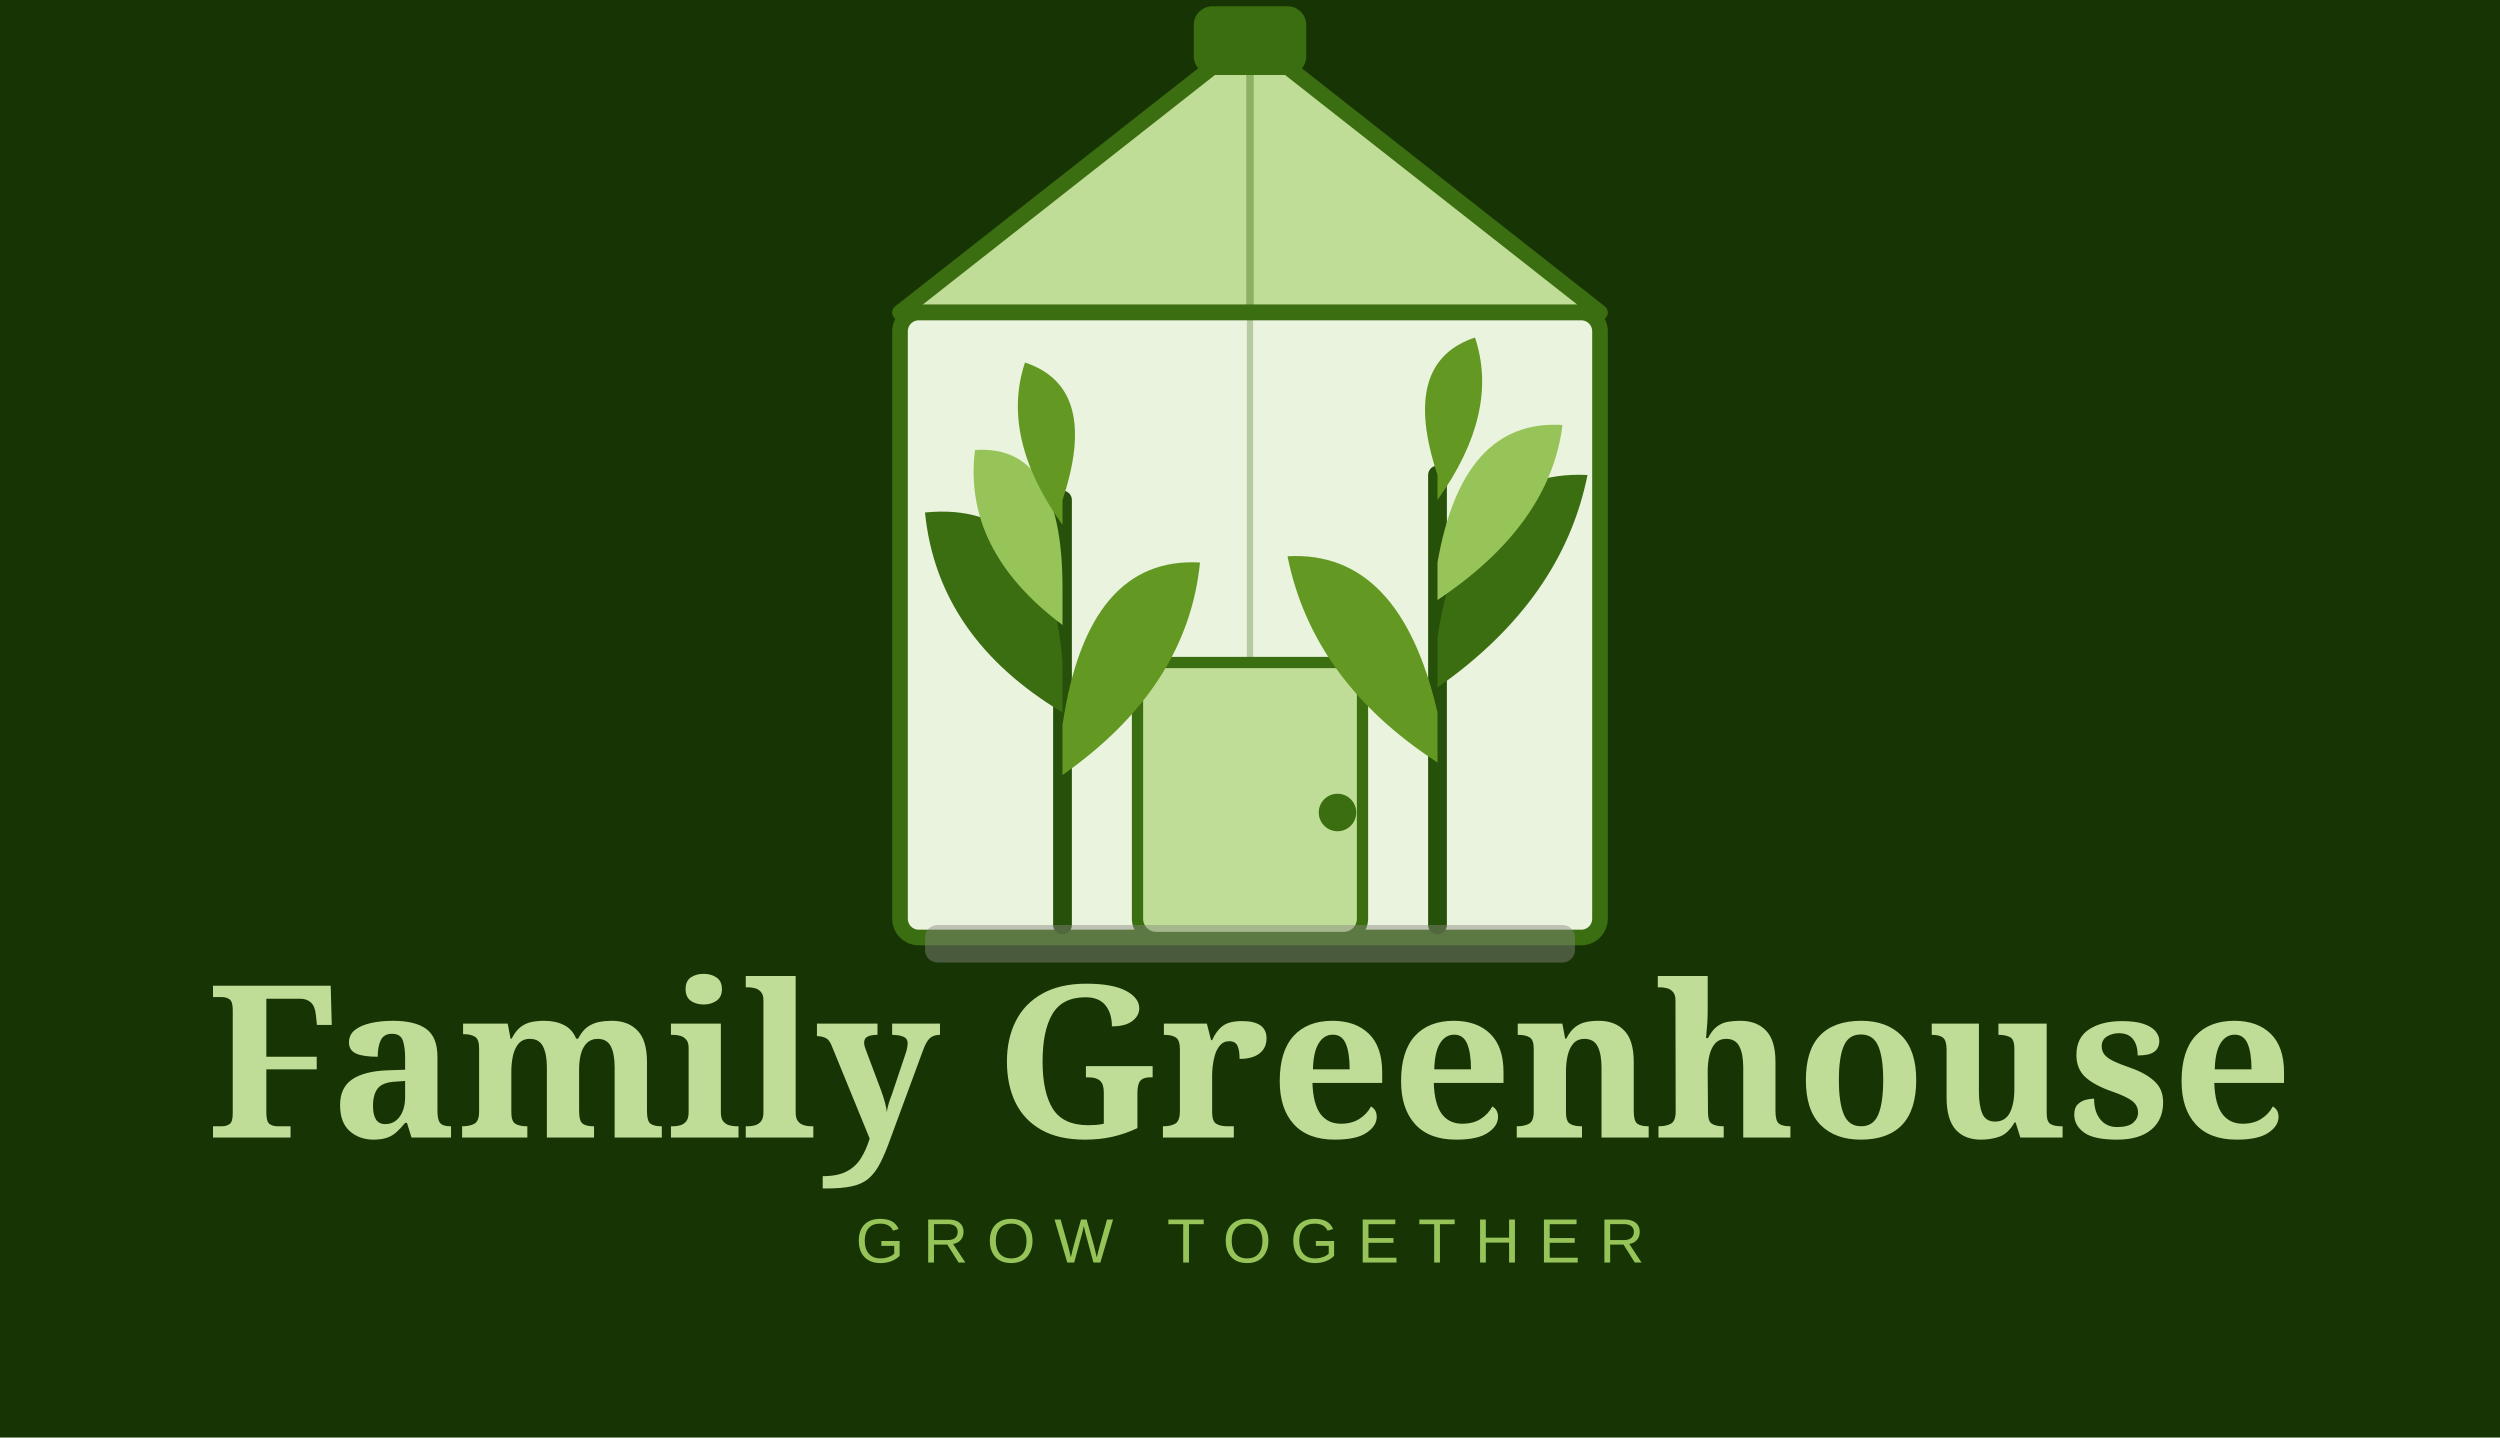
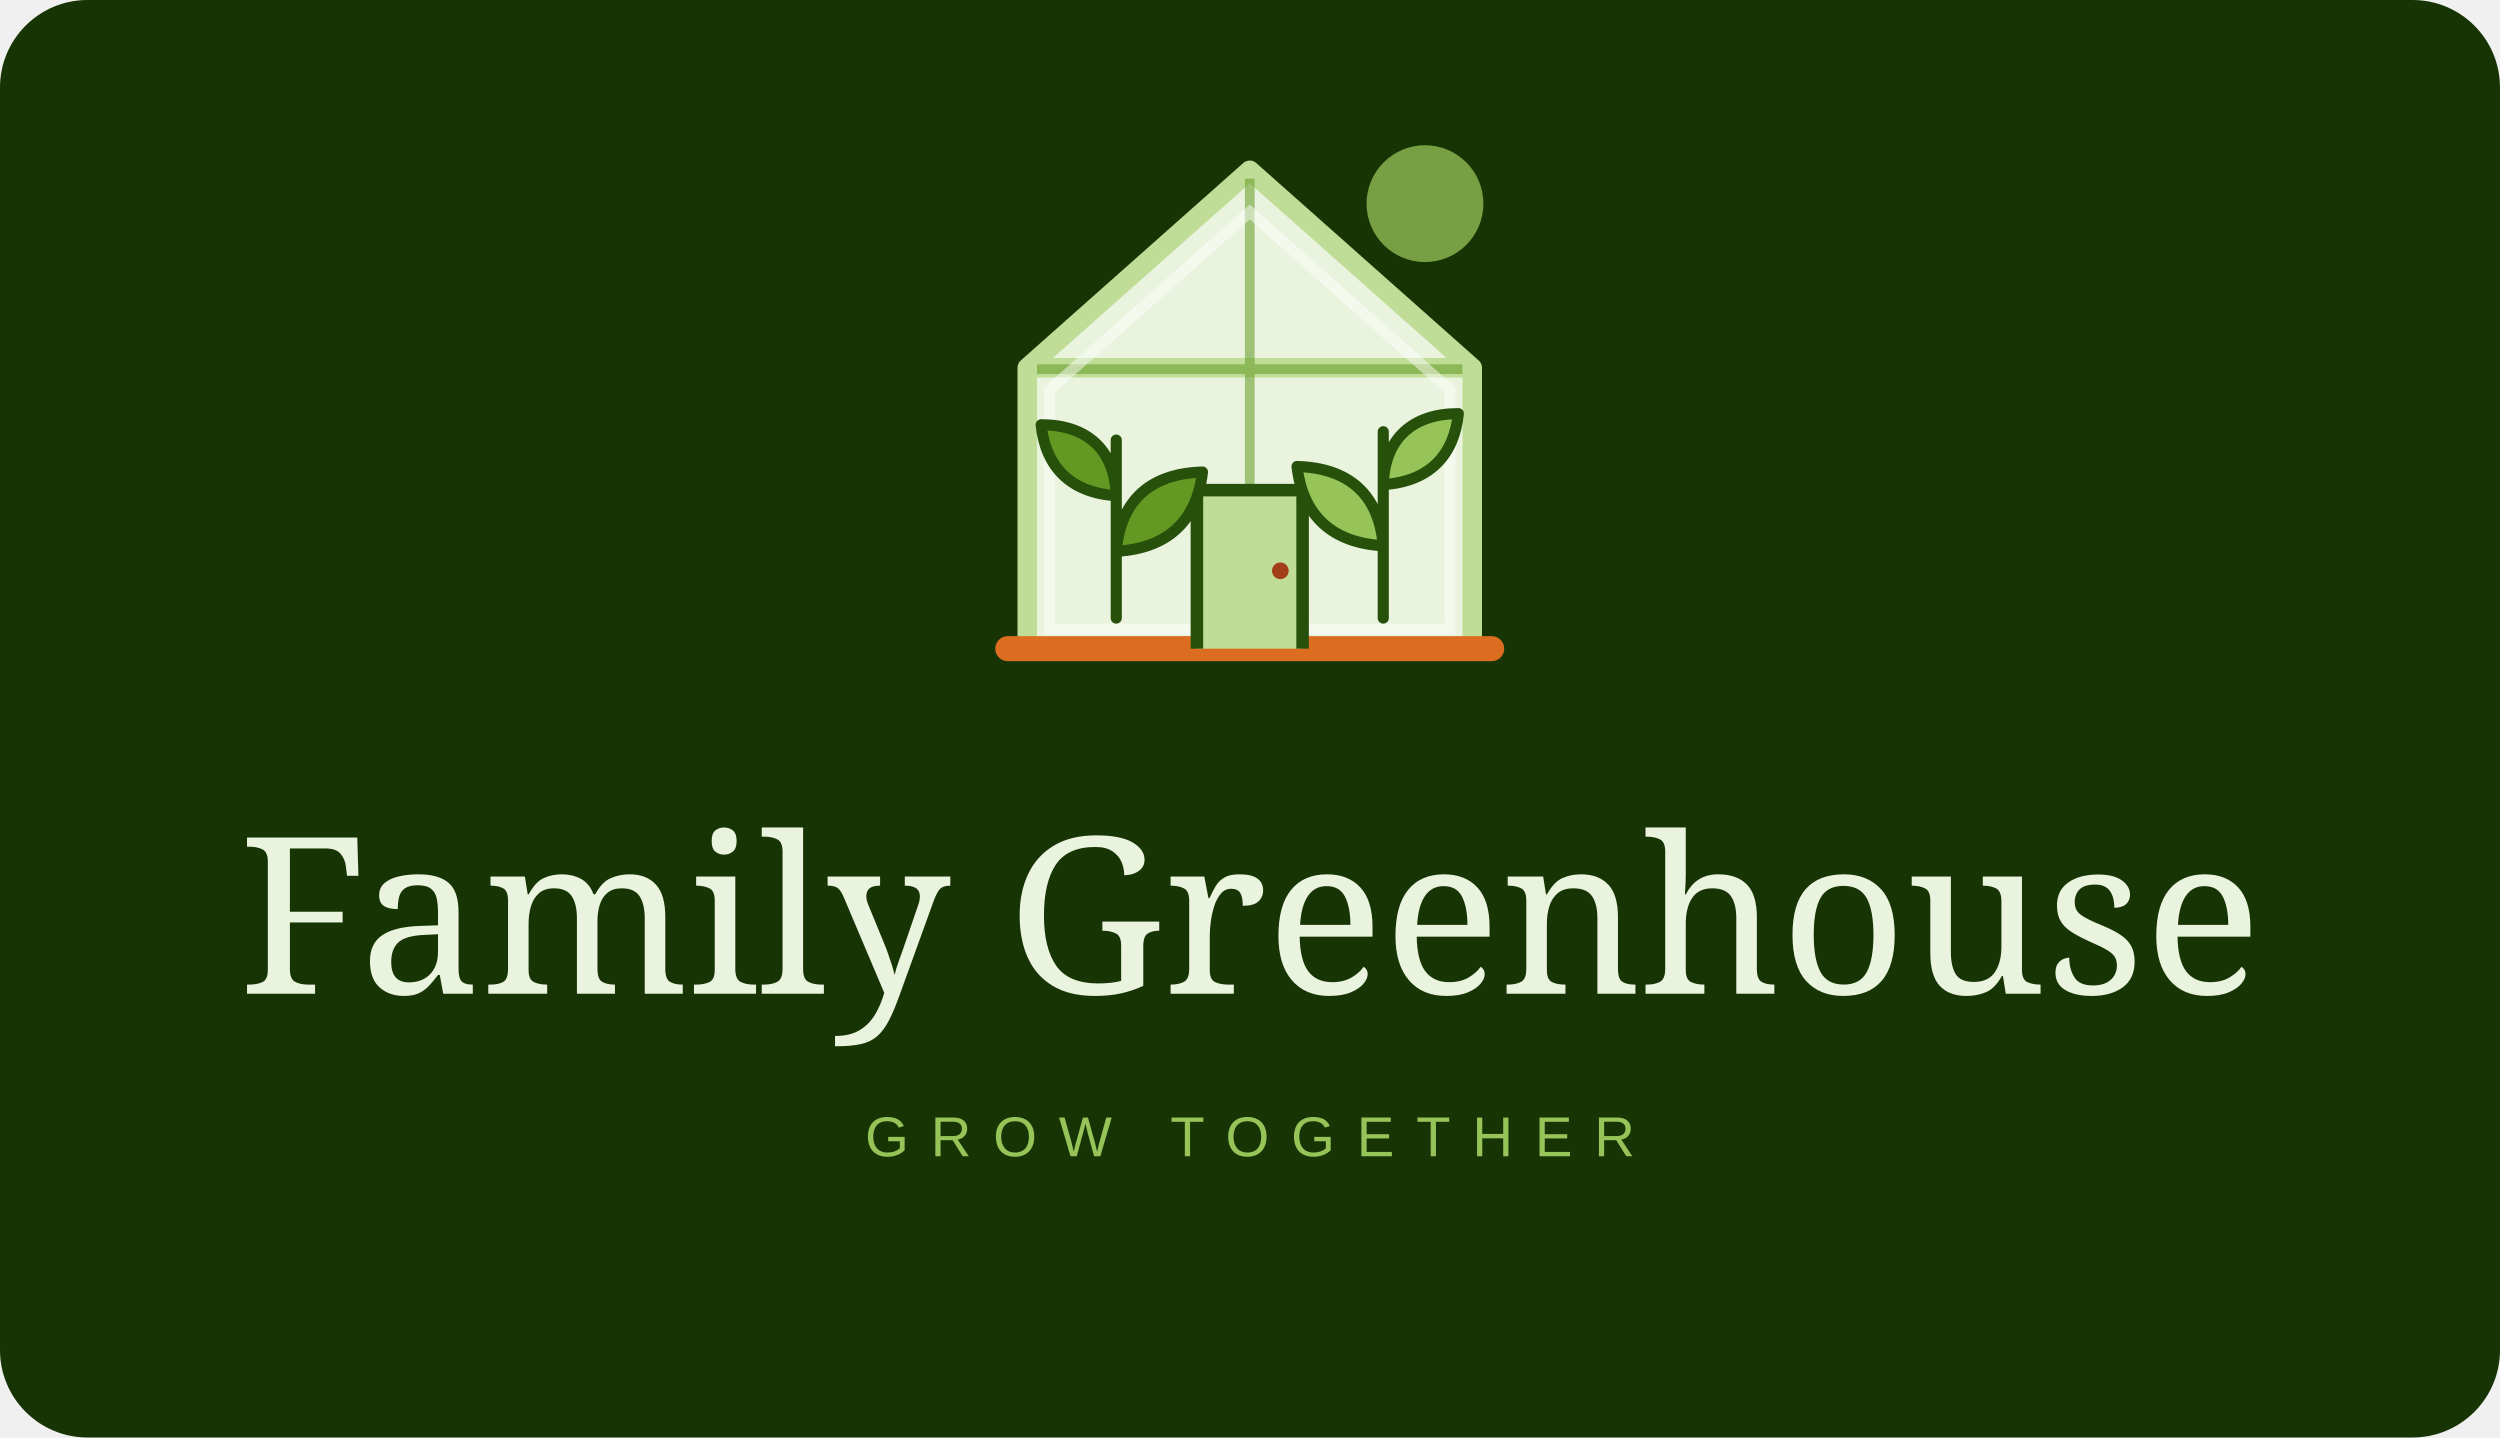
- <svg xmlns="http://www.w3.org/2000/svg" viewBox="0 0 400 230" width="400" height="230">
-   <rect width="400" height="230" fill="#173404" />
+ <svg xmlns="http://www.w3.org/2000/svg" viewBox="0 0 800 460" role="img" aria-labelledby="title desc">
+   <rect width="800" height="460" rx="28" fill="#173404" />
  <defs>
    <style>
-       .wm { font-family: Georgia, serif; font-size: 34px; font-weight: 700; fill: #C0DD97; }
-       .tg { font-family: Arial, sans-serif; font-size: 10px; font-weight: 500; letter-spacing: 3px; fill: #97C459; }
+       .wordmark { font-family: Gloock, Georgia, serif; font-size: 70px; font-weight: 400; fill: #EAF3DE; }
+       .tagline { font-family: "Instrument Sans", Arial, sans-serif; font-size: 18px; font-weight: 500; letter-spacing: 7px; fill: #97C459; }
    </style>
  </defs>
-   <g transform="translate(144,6) scale(1)">
-     <polygon points="56,0 0,44 112,44" fill="#C0DD97" stroke="#3B6D11" stroke-width="2.5" stroke-linejoin="round" />
-     <rect x="47" y="-5" width="18" height="11" rx="3" fill="#3B6D11" />
-     <rect x="0" y="44" width="112" height="100" rx="3" fill="#EAF3DE" stroke="#3B6D11" stroke-width="2.5" />
-     <line x1="56" y1="2" x2="56" y2="44" stroke="#3B6D11" stroke-width="1.2" opacity="0.4" />
-     <line x1="56" y1="44" x2="56" y2="144" stroke="#3B6D11" stroke-width="1" opacity="0.3" />
-     <rect x="38" y="100" width="36" height="44" rx="3" fill="#C0DD97" stroke="#3B6D11" stroke-width="1.8" />
-     <circle cx="70" cy="124" r="3" fill="#3B6D11" />
-     <line x1="26" y1="142" x2="26" y2="74" stroke="#27500A" stroke-width="3" stroke-linecap="round" />
-     <path d="M26 108 Q6 96 4 76 Q24 74 26 100" fill="#3B6D11" />
-     <path d="M26 118 Q46 104 48 84 Q30 83 26 110" fill="#639922" />
-     <path d="M26 94 Q10 82 12 66 Q26 65 26 88" fill="#97C459" />
-     <path d="M26 78 Q16 64 20 52 Q32 56 26 74" fill="#639922" />
-     <line x1="86" y1="142" x2="86" y2="70" stroke="#27500A" stroke-width="3" stroke-linecap="round" />
-     <path d="M86 104 Q106 90 110 70 Q90 69 86 96" fill="#3B6D11" />
-     <path d="M86 116 Q66 103 62 83 Q80 82 86 108" fill="#639922" />
-     <path d="M86 90 Q104 78 106 62 Q90 61 86 84" fill="#97C459" />
-     <path d="M86 74 Q96 60 92 48 Q80 52 86 70" fill="#639922" />
-     <rect x="4" y="142" width="104" height="6" rx="2" fill="#888780" opacity="0.45" />
+   <g transform="translate(286 18) scale(.445)">
+     <circle cx="382" cy="106" r="42" fill="#97C459" opacity=".75" />
+     <path d="M96 224 256 82l160 142v202H96Z" fill="#EAF3DE" />
+     <path d="M96 224 256 82l160 142M96 224h320v202H96Z" fill="none" stroke="#C0DD97" stroke-width="14" stroke-linejoin="round" />
+     <path d="M256 88v338M103 225h306" fill="none" stroke="#639922" stroke-width="7" opacity=".55" />
+     <path d="M112 238v174h288V238M112 240 256 112l144 128" fill="none" stroke="#FFFFFF" stroke-width="8" opacity=".48" />
+     <path d="M82 426h348" stroke="#DC6C1F" stroke-width="18" stroke-linecap="round" />
+     <path d="M218 426V312h76v114" fill="#C0DD97" stroke="#27500A" stroke-width="9" stroke-linejoin="round" />
+     <circle cx="278" cy="370" r="6" fill="#A23F1A" />
+     <path d="M160 404V276M160 316c-33-2-51-21-54-51 33 0 53 18 54 51Zm0 40c37-2 58-22 62-57-37 1-59 20-62 57Z" fill="#639922" stroke="#27500A" stroke-width="8" stroke-linecap="round" stroke-linejoin="round" />
+     <path d="M352 404V270M352 308c33-2 51-21 54-51-33 0-53 18-54 51Zm0 44c-37-2-58-22-62-57 37 1 59 20 62 57Z" fill="#97C459" stroke="#27500A" stroke-width="8" stroke-linecap="round" stroke-linejoin="round" />
  </g>
-   <text x="200" y="182" text-anchor="middle" class="wm">Family Greenhouse</text>
-   <text x="200" y="202" text-anchor="middle" class="tg">GROW TOGETHER</text>
+   <text x="400" y="318" text-anchor="middle" class="wordmark">Family Greenhouse</text>
+   <text x="400" y="370" text-anchor="middle" class="tagline">GROW TOGETHER</text>
</svg>
